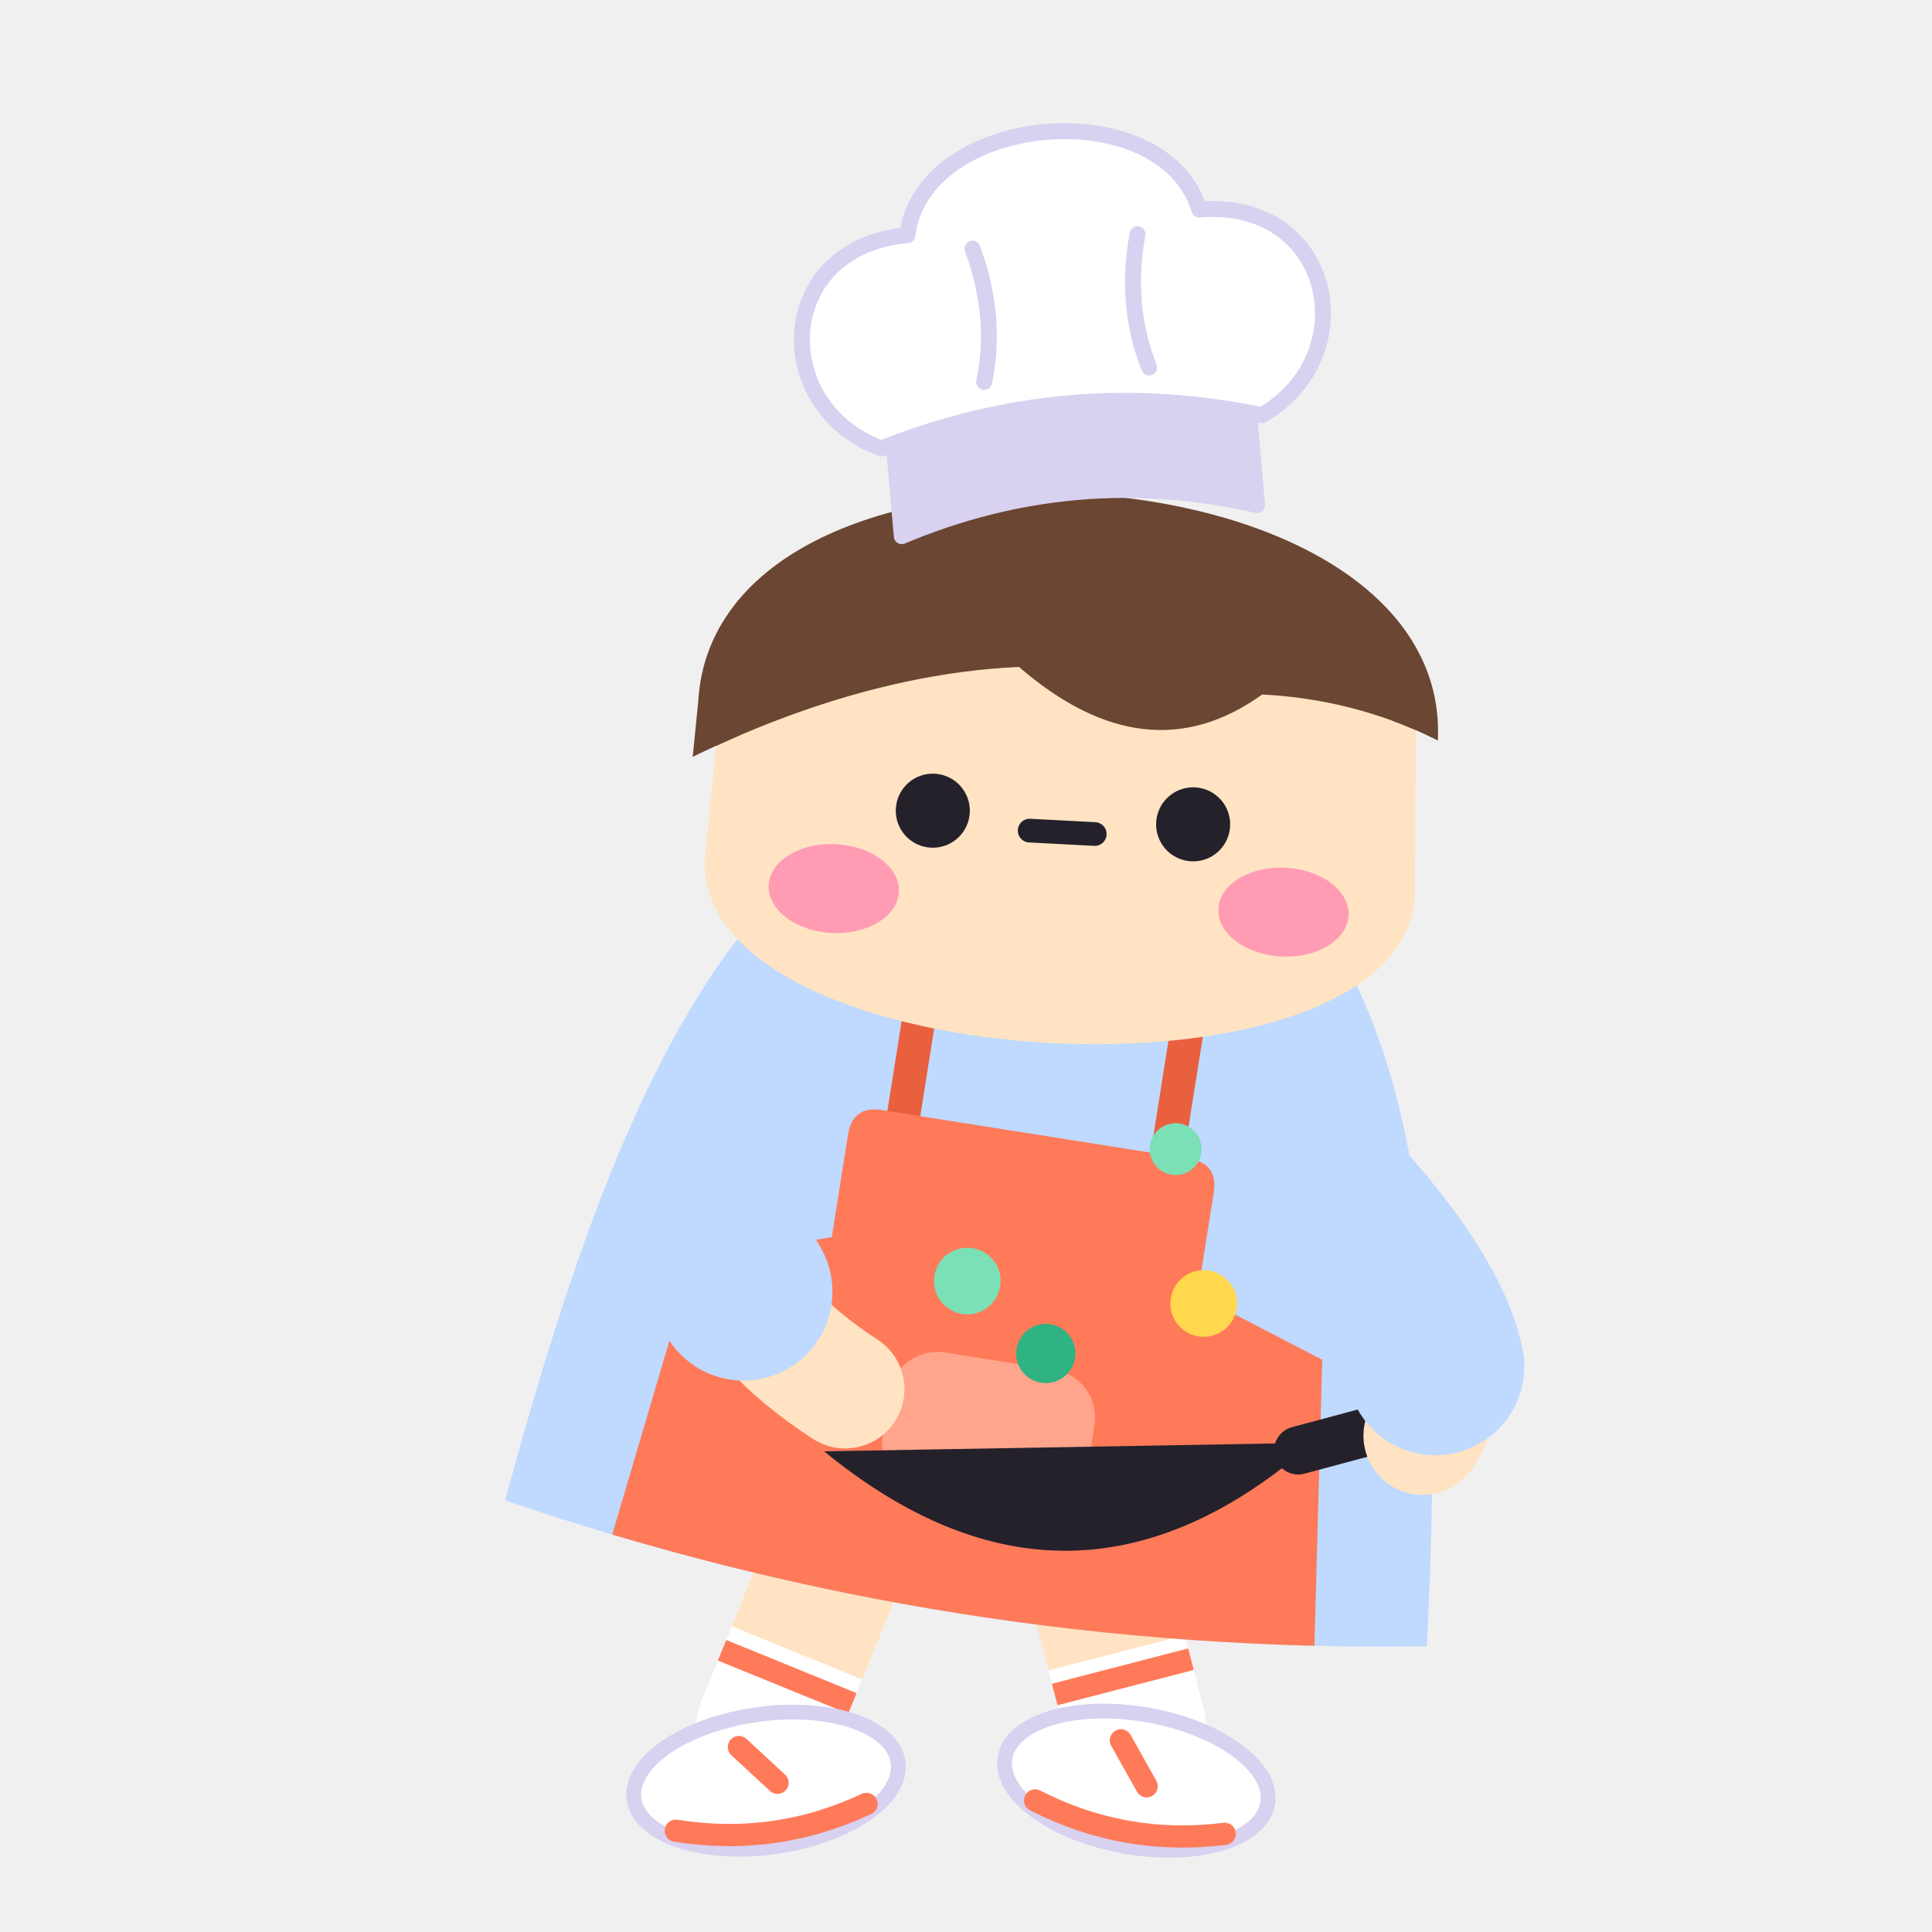
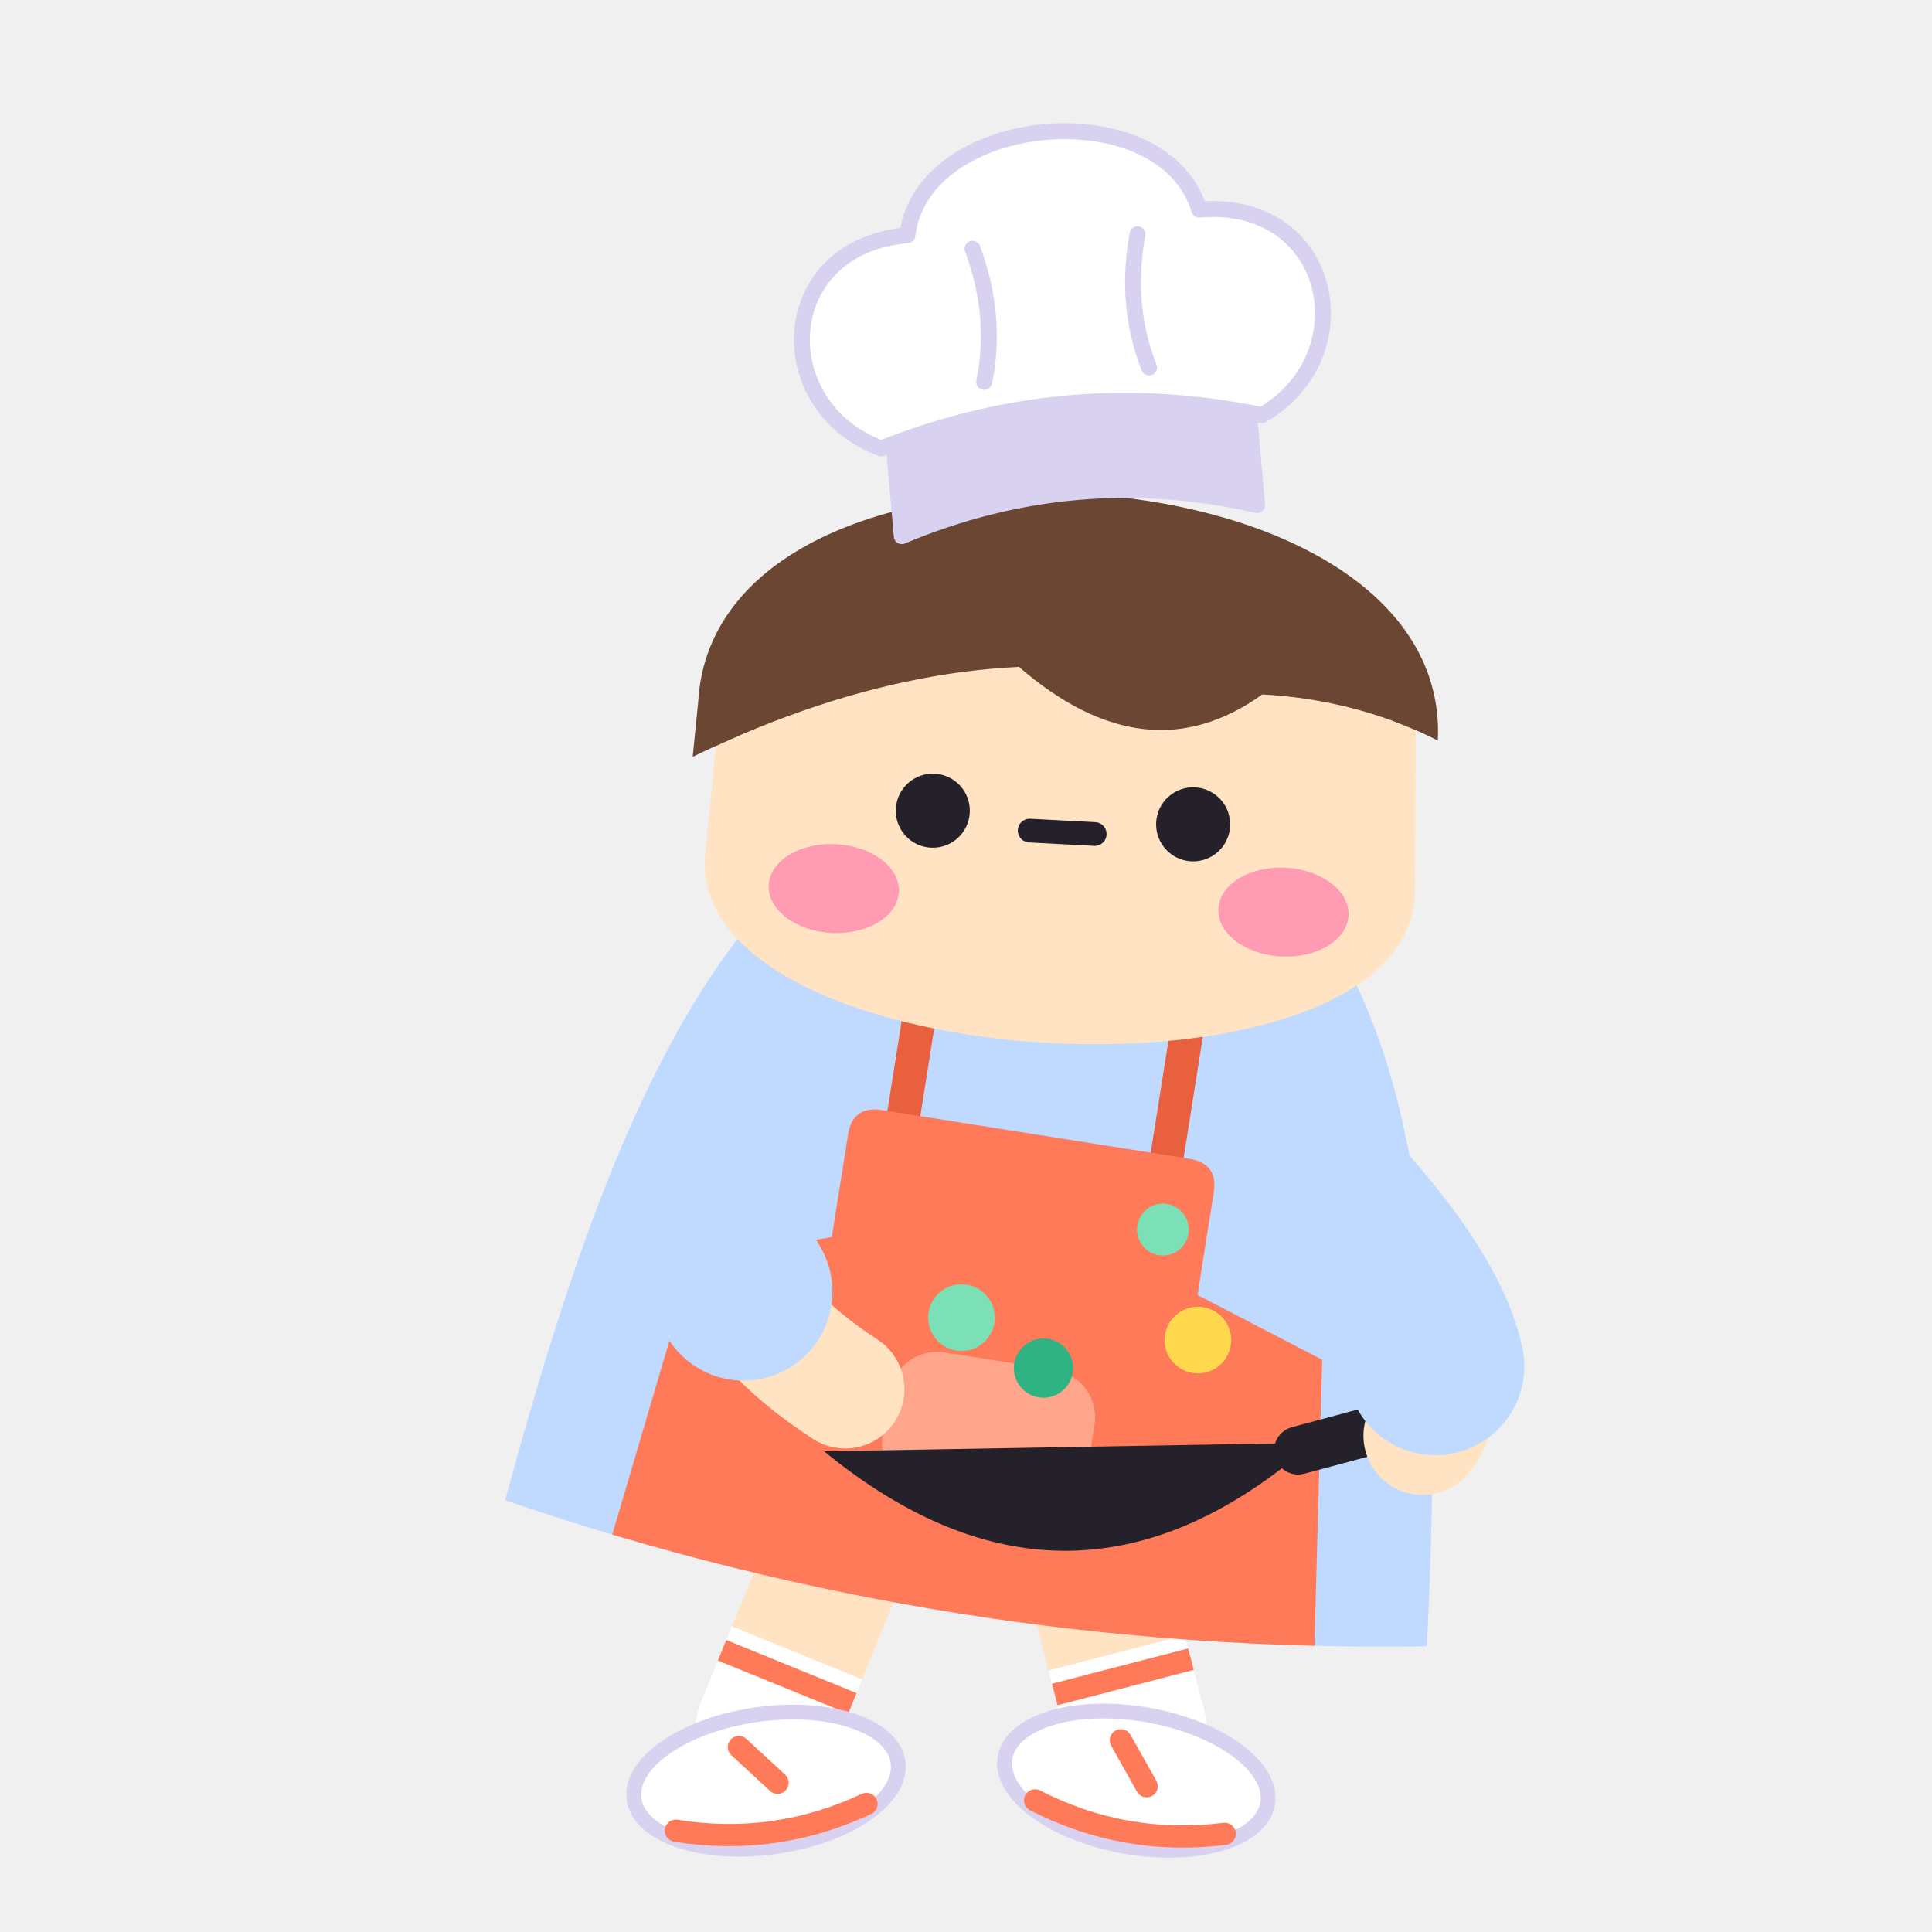
<svg xmlns="http://www.w3.org/2000/svg" viewBox="0 0 480 480" width="480" height="480">
  <g transform="translate(240 470) scale(0.92) translate(-240 -470)">
    <g>
      <path d="M208 372 L186 426" stroke="#FFE3C2" stroke-width="38" stroke-linecap="round" />
      <path d="M194.36 405.48 L186 426" stroke="#FFFFFF" stroke-width="38" />
      <circle cx="186" cy="426" r="19" fill="#FFFFFF" />
      <path d="M209.316 419.129 L174.124 404.791" stroke="#FF7A59" stroke-width="6" />
      <g transform="rotate(-8 186 440)">
        <ellipse cx="186" cy="440" rx="36" ry="18" fill="#FFFFFF" stroke="#D8D1F0" stroke-width="4" />
        <path d="M160 450 q26 8 52 0" stroke="#FF7A59" stroke-width="6" stroke-linecap="round" fill="none" />
        <path d="M180 430 l9 11" stroke="#FF7A59" stroke-width="6" stroke-linecap="round" />
      </g>
      <path d="M272 372 L286 426" stroke="#FFE3C2" stroke-width="38" stroke-linecap="round" />
      <path d="M280.68 405.48 L286 426" stroke="#FFFFFF" stroke-width="38" />
      <circle cx="286" cy="426" r="19" fill="#FFFFFF" />
      <path d="M300.752 407.192 L263.968 416.728" stroke="#FF7A59" stroke-width="6" />
      <g transform="rotate(10 286 440)">
        <ellipse cx="286" cy="440" rx="36" ry="18" fill="#FFFFFF" stroke="#D8D1F0" stroke-width="4" />
        <path d="M260 450 q26 8 52 0" stroke="#FF7A59" stroke-width="6" stroke-linecap="round" fill="none" />
        <path d="M280 430 l9 11" stroke="#FF7A59" stroke-width="6" stroke-linecap="round" />
      </g>
      <g transform="translate(0 0) rotate(9 240 384)">
-         <clipPath id="c2">
+         <clipPath id="c1">
          <path d="M164 206 C134 246 122 310 114 384 Q240 406 366 384 C358 310 346 246 316 206 Z" />
        </clipPath>
        <path d="M164 206 C134 246 122 310 114 384 Q240 406 366 384 C358 310 346 246 316 206 Z" fill="#BFD9FF" />
-         <g clip-path="url(#c2)">
+         <g clip-path="url(#c1)">
          <path d="M204 216 V268 M276 216 V268" stroke="#E9603F" stroke-width="9" stroke-linecap="round" />
          <path d="M198 264 H282 Q290 264 290 272 V300 L326 312 L338 404 H142 L154 312 L190 300 V272 Q190 264 198 264 Z" fill="#FF7A59" />
          <rect x="212" y="326" width="56" height="38" rx="13" fill="#FFA58C" />
        </g>
        <g transform="rotate(-6 240 236)">
          <path d="M146 152 C146 78 334 78 334 152 L336 194 C336 254 144 254 144 194 Z" fill="#FFE3C2" />
          <clipPath id="hchef">
            <path d="M100 40 H380 V182 C356 154 324 142 292 142 Q262 166 226 138 Q166 144 100 192 Z" />
          </clipPath>
          <path d="M146 152 C146 78 334 78 334 152 L336 194 C336 254 144 254 144 194 Z" fill="#6B4632" stroke="#6B4632" stroke-width="12" stroke-linejoin="round" clip-path="url(#hchef)" />
          <g transform="translate(240 96) rotate(-8) scale(0.86) translate(-240 -150)">
            <path d="M184 152 Q240 134 296 152 L296 122 Q240 106 184 122 Z" fill="#D8D1F0" stroke="#D8D1F0" stroke-width="5" stroke-linejoin="round" />
            <path d="M180 124 C146 108 152 58 194 58 C202 20 278 20 286 58 C328 58 334 108 300 124 Q240 106 180 124 Z" fill="#FFFFFF" stroke="#D8D1F0" stroke-width="5" stroke-linejoin="round" />
            <path d="M214 64 q6 22 0 42 M266 64 q-6 22 0 42" stroke="#D8D1F0" stroke-width="5" stroke-linecap="round" fill="none" />
          </g>
          <g transform="translate(240 178) scale(0.8) translate(-240 -262)">
            <ellipse cx="164" cy="290" rx="22" ry="15" fill="#FF8FB1" opacity="0.85" />
            <ellipse cx="316" cy="290" rx="22" ry="15" fill="#FF8FB1" opacity="0.85" />
            <circle cx="196" cy="262" r="12.5" fill="#24212B" />
            <circle cx="284" cy="262" r="12.5" fill="#24212B" />
            <path d="M229 267 h22" stroke="#24212B" stroke-width="8" stroke-linecap="round" />
          </g>
        </g>
+         <circle cx="228" cy="316" r="9" fill="#7BE0B5" />
+         <circle cx="260" cy="296" r="9" fill="#FF7A59" />
+         <circle cx="292" cy="312" r="9" fill="#FFD84D" />
+         <circle cx="252" cy="326" r="8" fill="#2FB383" />
+         <circle cx="278" cy="284" r="7" fill="#7BE0B5" />
        <g transform="rotate(-10 262 346)">
          <path d="M196 346 q66 56 132 0 z" fill="#24212B" />
          <path d="M324 348 l48 -12" stroke="#24212B" stroke-width="13" stroke-linecap="round" />
        </g>
-         <circle cx="228" cy="306" r="9" fill="#7BE0B5" />
-         <circle cx="260" cy="280" r="9" fill="#FF7A59" />
-         <circle cx="292" cy="302" r="9" fill="#FFD84D" />
-         <circle cx="252" cy="322" r="8" fill="#2FB383" />
-         <circle cx="278" cy="262" r="7" fill="#7BE0B5" />
        <path d="M160 268 Q146.0 316.0 200 340" stroke="#FFE3C2" stroke-width="32" stroke-linecap="round" fill="none" />
        <path d="M160 268 Q151.32 297.76 168.779 318.294" stroke="#BFD9FF" stroke-width="48" stroke-linecap="round" fill="none" />
        <path d="M320 268 Q368.0 306.0 356 328" stroke="#FFE3C2" stroke-width="32" stroke-linecap="round" fill="none" />
        <path d="M320 268 Q349.76 291.56 356.456 308.97" stroke="#BFD9FF" stroke-width="48" stroke-linecap="round" fill="none" />
      </g>
    </g>
  </g>
</svg>
